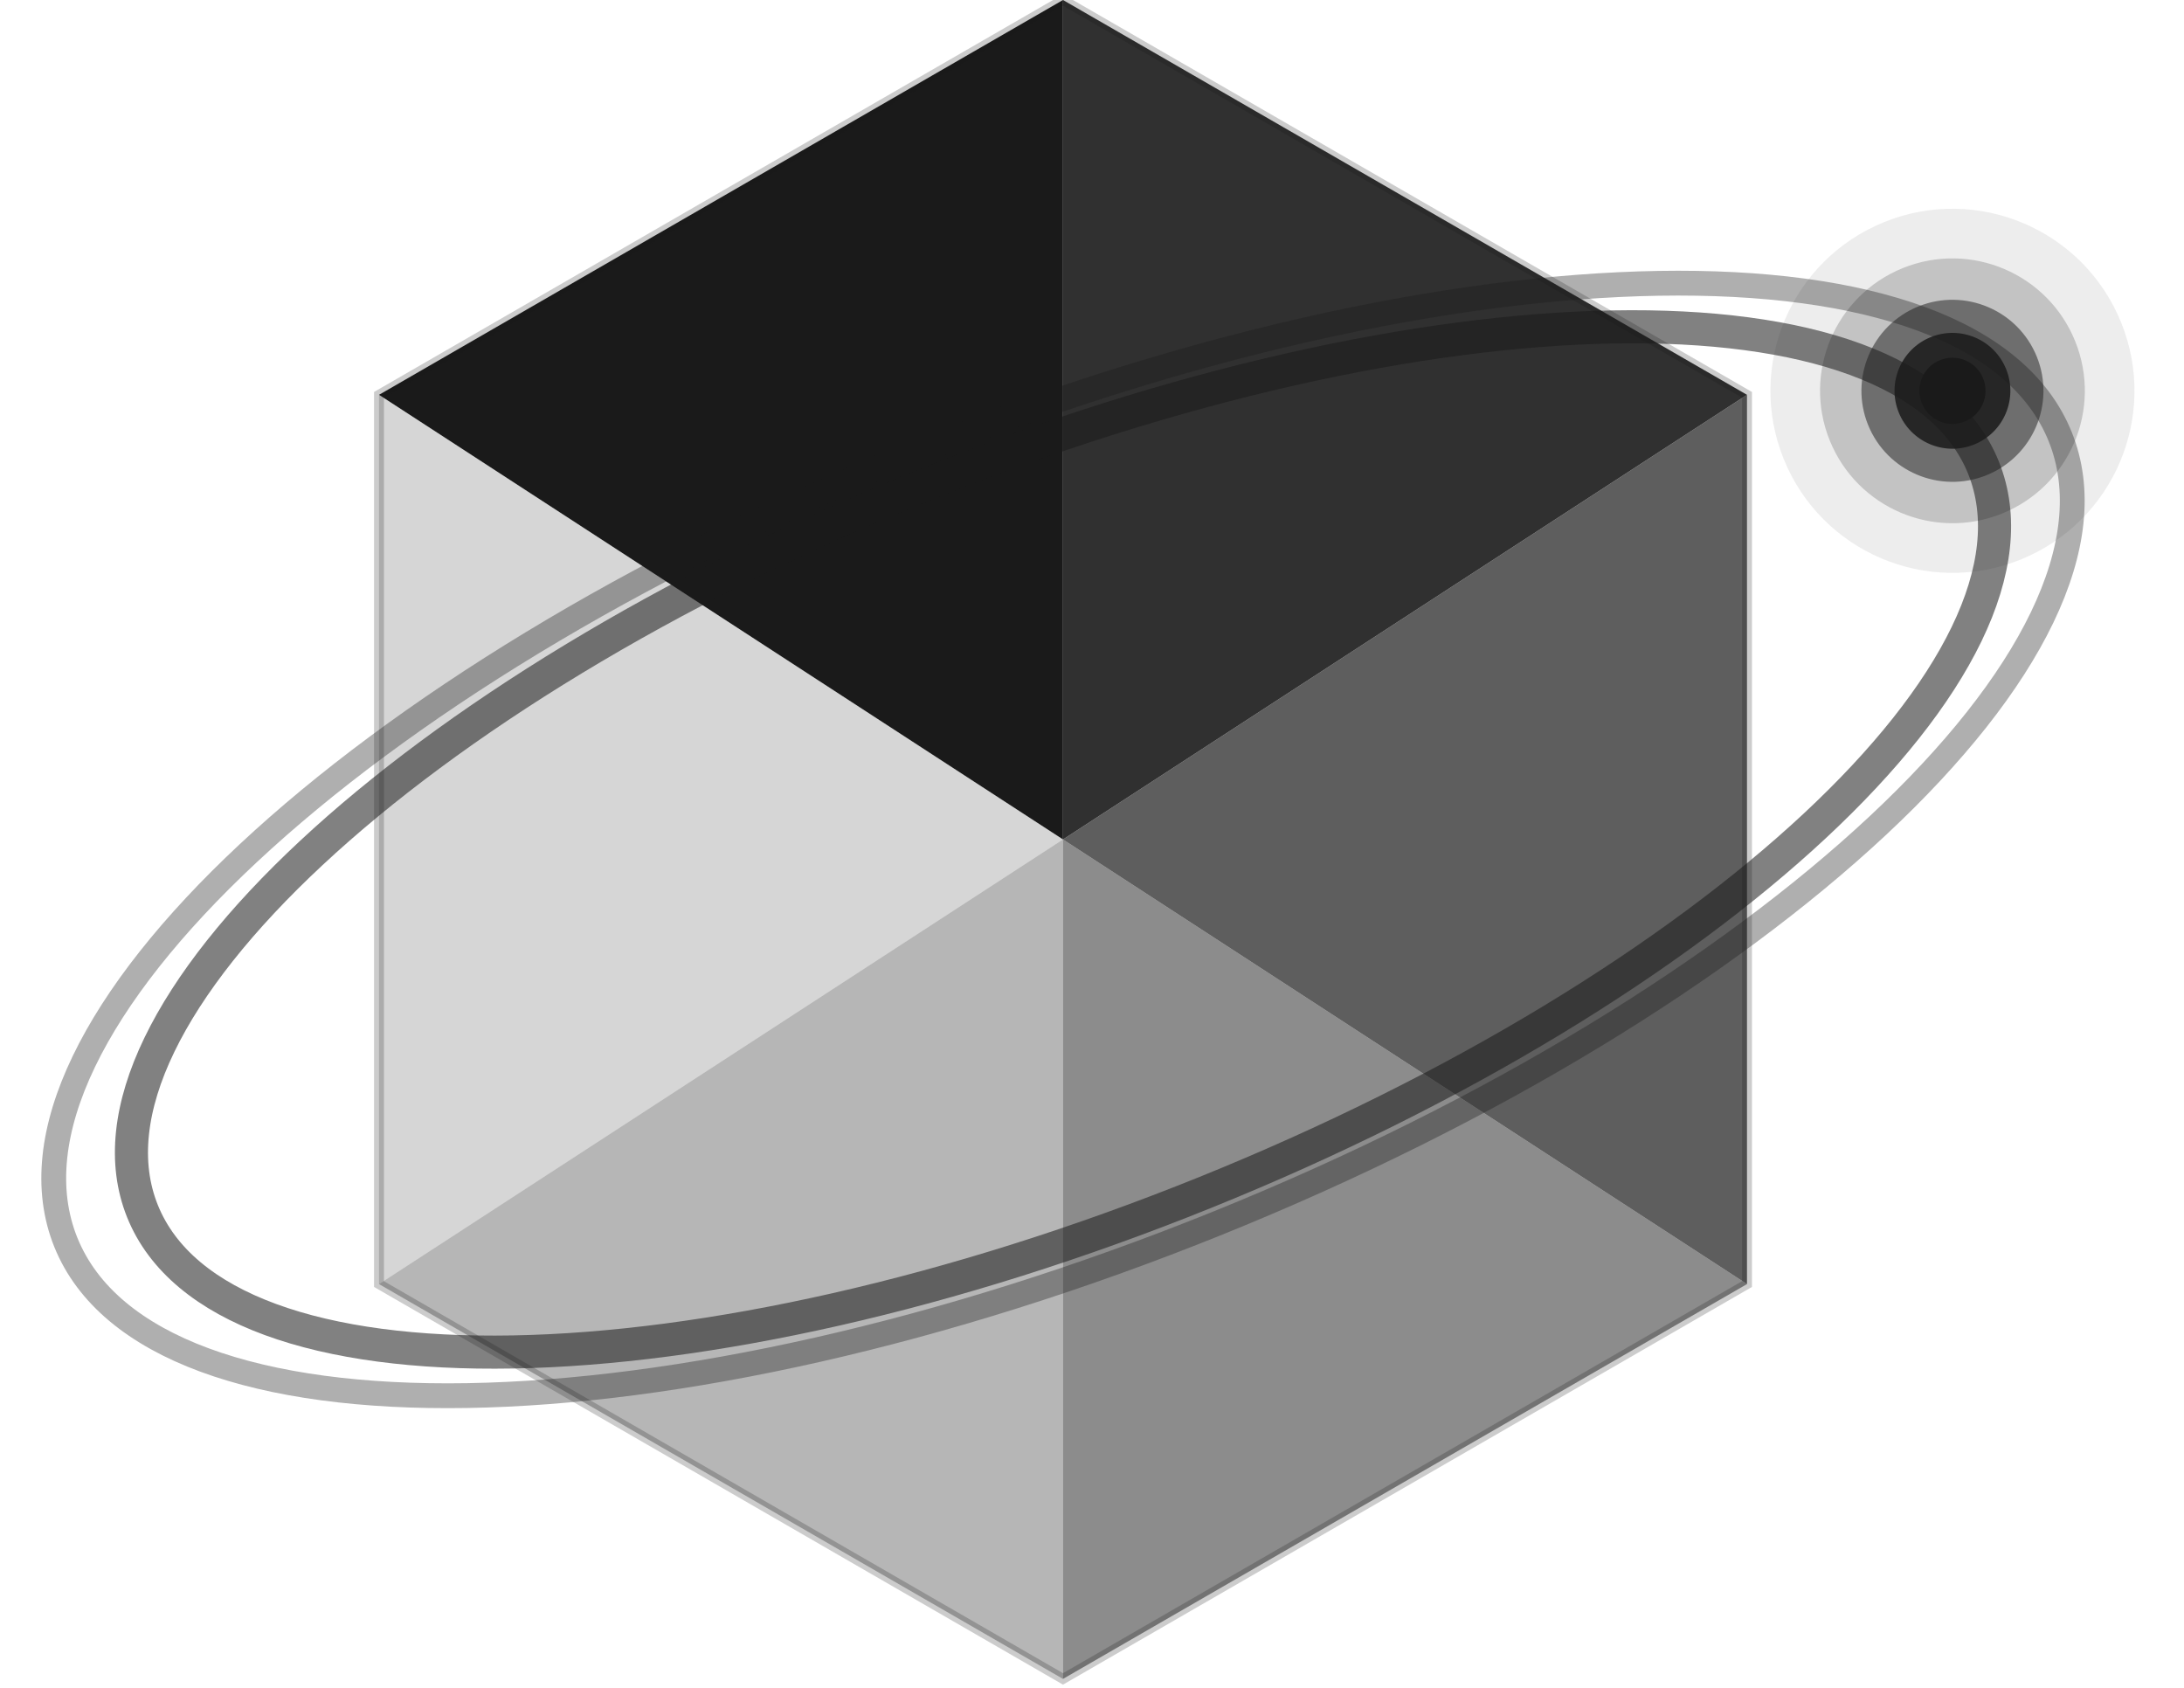
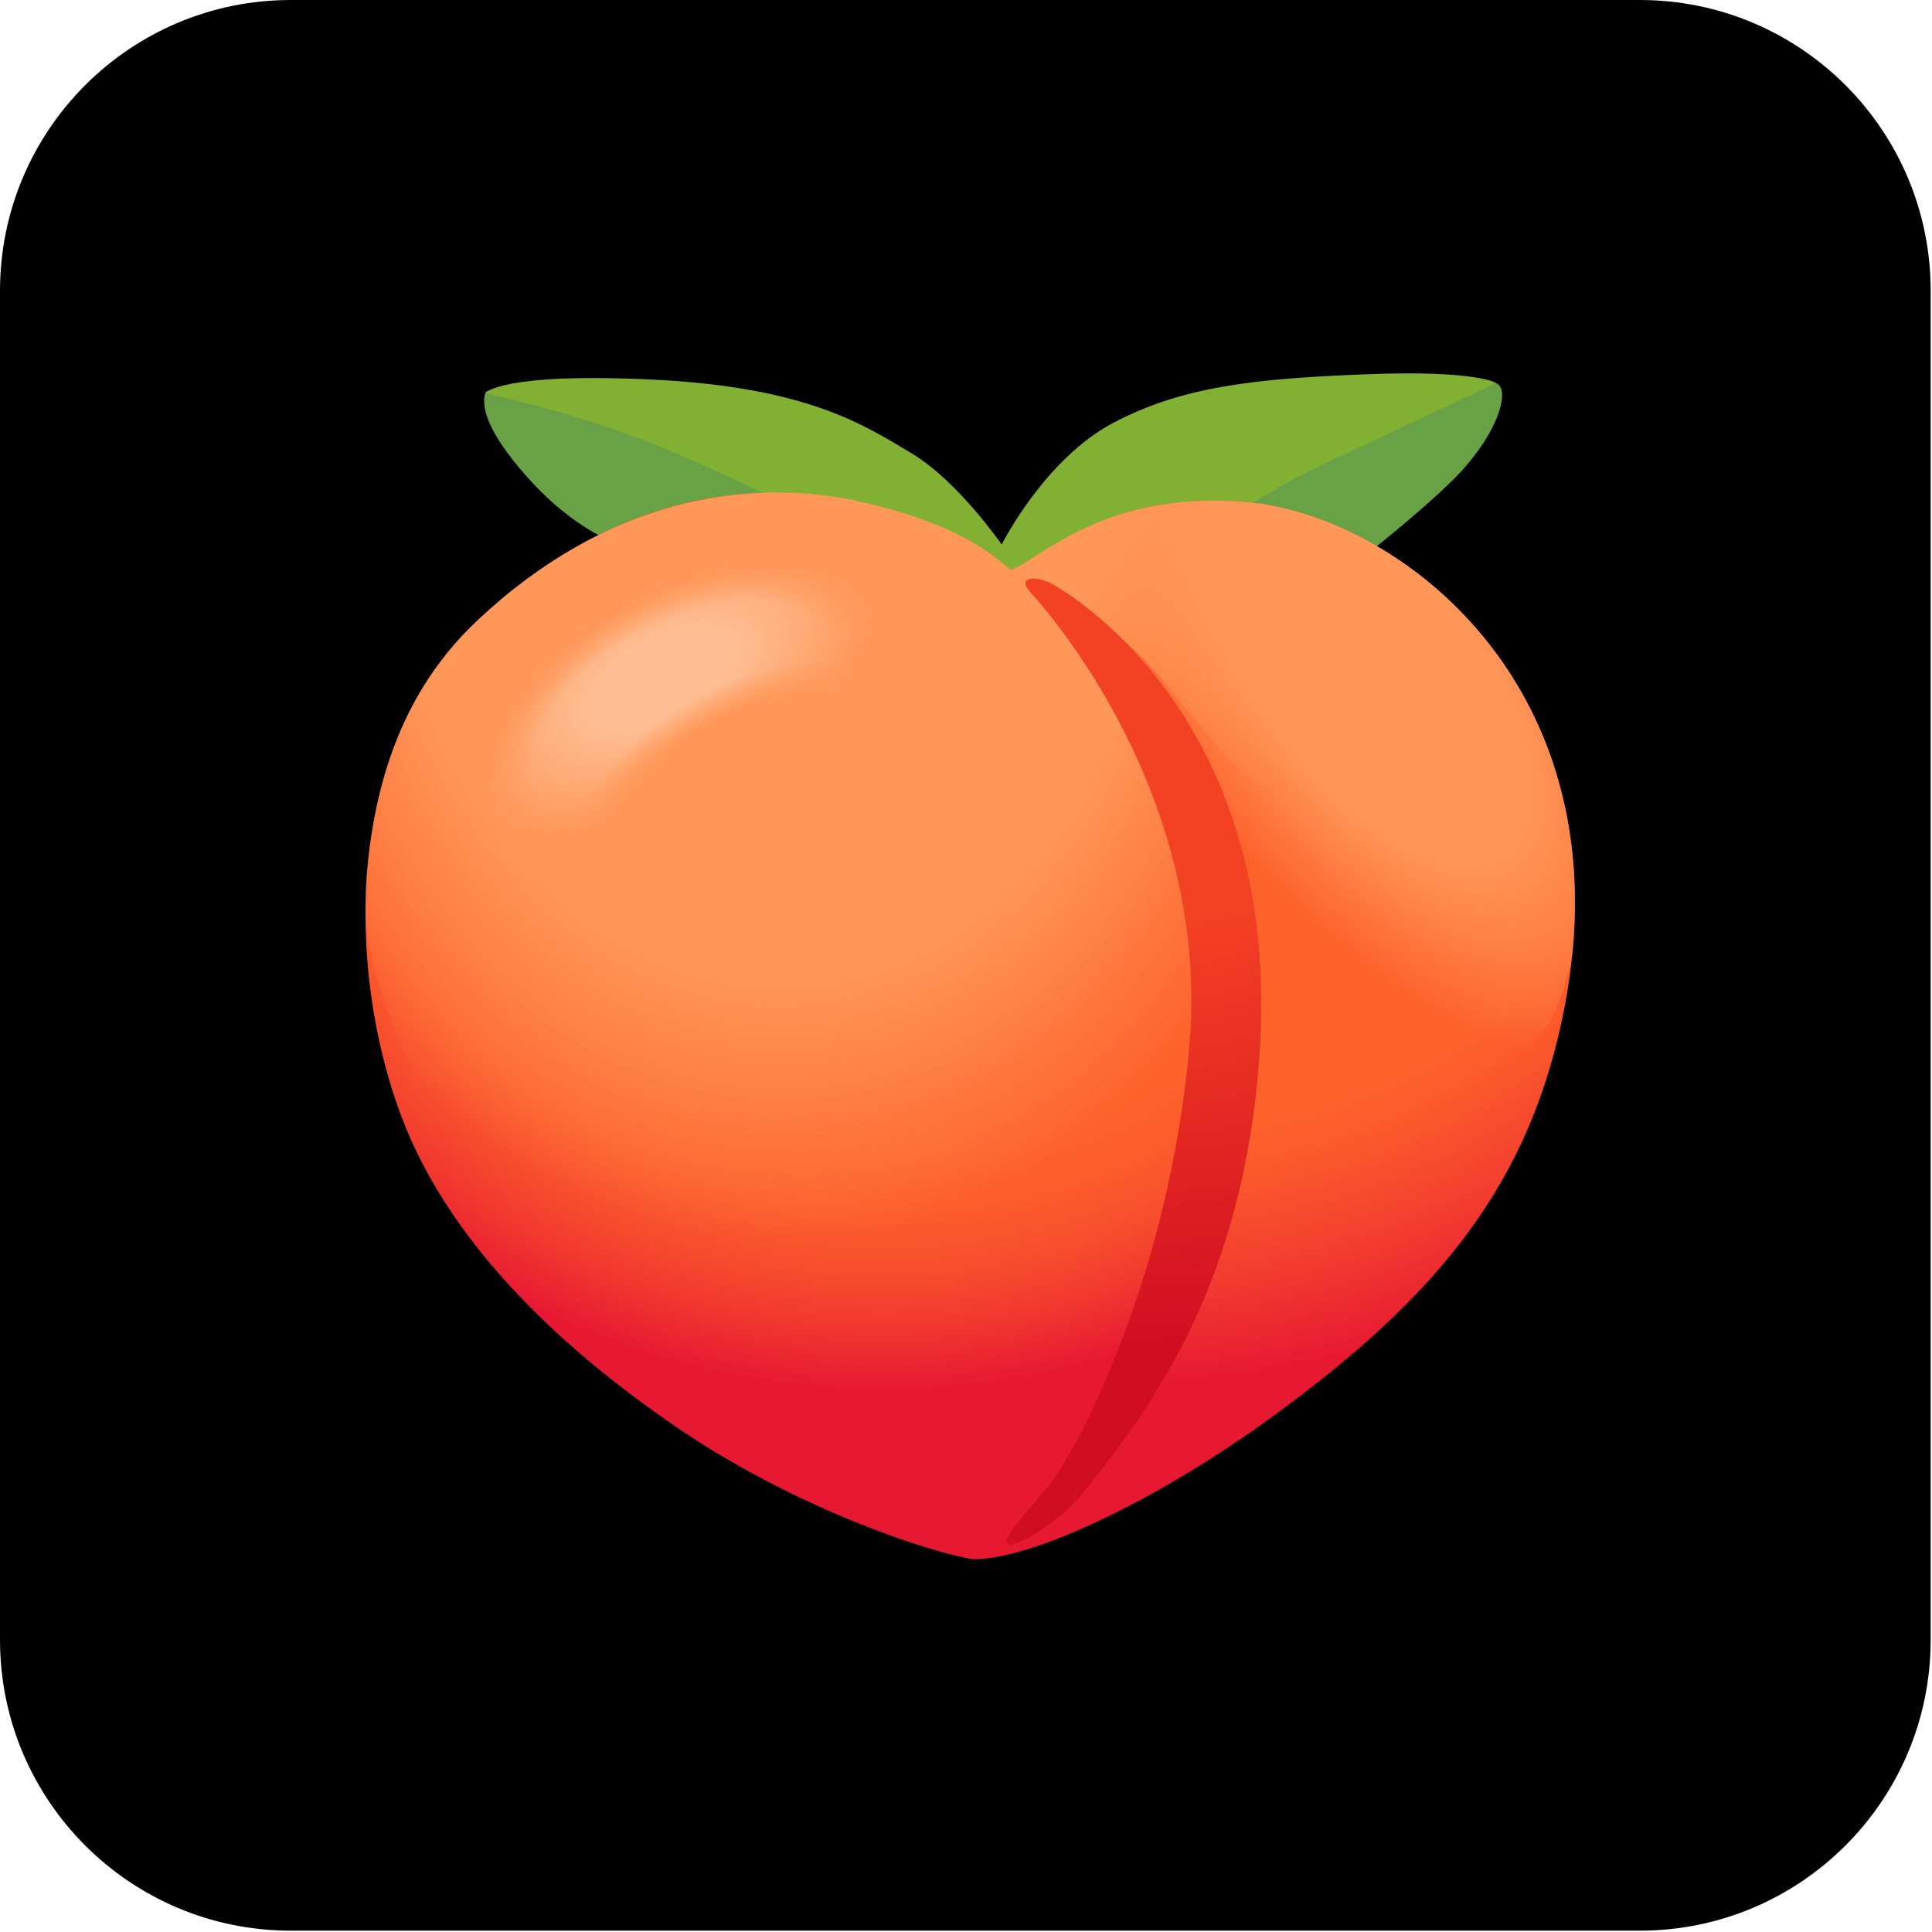
- <svg xmlns="http://www.w3.org/2000/svg" id="lg-8f2n4v7p" viewBox="0 0 132 102" color="#1a1a1a">
-   <style>
-         @media (prefers-color-scheme: dark) {
-             #lg-8f2n4v7p { color: #ffffff !important; }
-         }
-     </style>
-   <g stroke="none" stroke-width="1" fill="none" fill-rule="evenodd">
-     <g transform="translate(22.90698, 0)">
-       <g fill="currentColor" fill-rule="nonzero">
-         <polygon points="41.34 50.73 0 23.86 41.34 0" />
-         <polygon opacity="0.9" points="41.34 50.73 41.34 0 82.68 23.86" />
-         <polygon opacity="0.7" points="41.34 50.73 82.68 23.86 82.68 77.6" />
-         <polygon opacity="0.5" points="41.34 50.73 82.68 77.6 41.34 101.46" />
-         <polygon opacity="0.32" points="41.34 50.73 41.34 101.46 0 77.6" />
-         <polygon opacity="0.18" points="41.34 50.73 0 77.6 0 23.86" />
-       </g>
-     </g>
-     <polygon stroke-opacity="0.22" stroke="currentColor" stroke-width="0.6" points="64.247 0 105.587 23.86 105.587 77.6 64.247 101.46 22.907 77.6 22.907 23.86" />
-     <g transform="translate(64.24698, 50.73) rotate(-22) translate(-64.24698, -50.73) translate(4.246983, 27.73)">
-       <ellipse cx="60" cy="23" rx="65" ry="25" fill="none" stroke="currentColor" stroke-width="1.5" stroke-opacity="0.35" />
-       <ellipse cx="60" cy="23" rx="60" ry="23" fill="none" stroke="currentColor" stroke-width="2" stroke-opacity="0.55" />
-       <circle cx="120" cy="18" r="11" fill="currentColor" fill-opacity="0.08" />
-       <circle cx="120" cy="18" r="8" fill="currentColor" fill-opacity="0.2" />
-       <circle cx="120" cy="18" r="5.5" fill="currentColor" fill-opacity="0.5" />
-       <circle cx="120" cy="18" r="3.5" fill="currentColor" fill-opacity="0.85" />
-       <circle cx="120" cy="18" r="2" fill="currentColor" />
-     </g>
-   </g>
+ <svg xmlns="http://www.w3.org/2000/svg" width="93" height="93" viewBox="0 0 93 93" fill="none">
+   <rect width="92.936" height="92.936" rx="14" fill="black" />
+   <path d="M65.189 27.163C65.189 27.163 68.281 24.759 70 23.041C72.117 20.924 72.748 18.705 72.01 18.443C71.272 18.18 68.412 18.705 68.412 18.705L59.848 22.88L57.678 26.104L65.189 27.163ZM29.445 26.051C29.445 26.051 27.648 25.415 25.638 23.249C23.677 21.133 23.099 19.705 23.366 18.914C23.628 18.122 33.411 21.03 33.411 21.03L39.917 23.939L41.607 27.43L29.445 26.051Z" fill="#69A246" />
+   <path d="M48.218 26.211C48.218 26.211 50.282 22.089 53.612 20.341C56.943 18.593 60.434 18.224 65.774 18.016C71.115 17.807 72.013 18.438 72.013 18.438C72.013 18.438 67.993 20.341 64.133 22.138C60.273 23.934 57.152 26.313 57.152 26.313L48.907 32.557L37.697 24.201C37.697 24.201 33.783 22.245 30.56 21.031C27.336 19.817 23.369 18.914 23.369 18.914C23.369 18.914 24.151 17.914 31.511 18.278C38.916 18.647 41.663 20.497 43.882 21.822C46.101 23.148 48.218 26.211 48.218 26.211Z" fill="#82B032" />
+   <path d="M48.798 27.376C50.011 27.269 52.672 23.579 59.94 24.167C67.209 24.75 78.298 33.003 75.312 48.482C73.69 56.901 69.311 62.329 61.217 68.213C55.498 72.369 49.676 75.01 46.987 75.049C44.564 75.088 41.224 69.786 41.224 69.786L48.798 27.376Z" fill="url(#paint0_radial_296_542)" />
+   <path d="M48.798 27.376C50.012 27.269 52.672 23.579 59.941 24.167C66.757 24.715 76.929 32.003 75.715 45.666C75.632 46.578 74.7 50.497 72.86 50.691C63.888 51.652 59.596 40.67 57.285 37.776C52.867 32.256 48.798 27.376 48.798 27.376Z" fill="url(#paint1_radial_296_542)" />
+   <path d="M48.465 27.473C49.679 27.366 52.674 23.579 59.943 24.162C65.463 24.604 73.178 29.469 75.275 38.558C75.766 40.694 72.954 43.141 71.124 43.456C65.531 44.423 58.84 36.3 56.525 33.406C53.383 29.478 50.825 28.619 49.499 28.172C48.965 27.988 48.465 27.473 48.465 27.473Z" fill="url(#paint2_radial_296_542)" />
+   <path d="M58.587 47.889L57.524 59.076L52.897 69.587L49.037 74.311C49.037 74.311 47.935 75.001 46.993 75.045C46.046 75.084 39.006 73.059 32.738 68.815C26.47 64.572 21.493 59.489 19.333 53.774C16.633 46.637 16.536 35.834 22.998 29.857C29.461 23.881 35.826 23.012 41.225 24.167C46.624 25.323 48.265 27.158 49.328 28.027C50.391 28.896 54.921 34.392 54.921 34.392L58.49 43.554L58.587 47.889Z" fill="url(#paint3_radial_296_542)" />
+   <path d="M43.269 61.61C31.52 63.067 21.46 56.022 19.299 50.307C17.804 46.36 17.143 44.753 17.911 39.995C18.532 36.159 19.974 32.717 22.994 29.857C29.019 24.152 35.894 22.871 41.517 24.172C46.896 25.415 48.261 27.158 49.319 28.027C50.377 28.896 54.912 34.392 54.912 34.392L58.481 43.554C58.49 43.554 59.219 59.634 43.269 61.61Z" fill="url(#paint4_radial_296_542)" />
+   <path d="M48.649 74.355C48.857 74.413 50.872 73.442 52.139 71.864C55.543 67.616 59.864 61.712 60.631 50.773C61.782 34.363 51.13 28.318 50.484 28.027C49.838 27.74 48.901 27.74 49.62 28.532C50.338 29.323 58.33 38.247 57.247 50.414C56.281 61.3 51.994 69.631 50.479 71.505C48.974 73.374 48.042 74.18 48.649 74.355Z" fill="url(#paint5_radial_296_542)" />
+   <path d="M29.422 40.121C29.422 40.121 27.887 43.826 24.799 41.384C23.119 40.053 23.231 36.621 24.867 33.756C26.868 30.241 30.64 27.823 35.675 27.139C40.171 26.527 43.225 27.804 43.783 30.455C44.463 33.659 41.613 33.528 41.613 33.528C33.616 33.276 30.592 37.461 29.422 40.121Z" fill="url(#paint6_radial_296_542)" />
+   <path d="M27.146 43.535C26.835 40.024 29.04 36.062 32.725 33.819C36.512 31.513 41.226 31.212 44.858 33.013L27.146 43.535Z" fill="url(#paint7_radial_296_542)" />
+   <path d="M29.422 40.121C29.422 40.121 27.887 43.826 24.799 41.384C23.119 40.053 23.231 36.621 24.867 33.756C26.868 30.241 30.64 27.823 35.675 27.139C40.171 26.527 43.225 27.804 43.783 30.455C44.463 33.659 41.613 33.528 41.613 33.528C33.616 33.276 30.592 37.461 29.422 40.121Z" fill="url(#paint8_radial_296_542)" />
+   <defs>
+     <radialGradient id="paint0_radial_296_542" cx="0" cy="0" r="1" gradientUnits="userSpaceOnUse" gradientTransform="translate(54.0598 23.5983) scale(43.1185 43.1185)">
+       <stop offset="0.719" stop-color="#FE622B" />
+       <stop offset="0.78" stop-color="#FB582C" />
+       <stop offset="0.886" stop-color="#F23D2F" />
+       <stop offset="1" stop-color="#E71932" />
+     </radialGradient>
+     <radialGradient id="paint1_radial_296_542" cx="0" cy="0" r="1" gradientUnits="userSpaceOnUse" gradientTransform="translate(65.6645 31.8081) rotate(143.815) scale(13.7645 29.9708)">
+       <stop offset="0.371" stop-color="#FF9759" />
+       <stop offset="0.747" stop-color="#FF9759" stop-opacity="0" />
+     </radialGradient>
+     <radialGradient id="paint2_radial_296_542" cx="0" cy="0" r="1" gradientUnits="userSpaceOnUse" gradientTransform="translate(41.6681 22.9055) scale(24.6153 24.6153)">
+       <stop offset="0.481" stop-color="#FF9759" />
+       <stop offset="1" stop-color="#FF9759" stop-opacity="0" />
+     </radialGradient>
+     <radialGradient id="paint3_radial_296_542" cx="0" cy="0" r="1" gradientUnits="userSpaceOnUse" gradientTransform="translate(42.4828 29.5097) scale(37.3224 37.3224)">
+       <stop offset="0.701" stop-color="#FE622B" />
+       <stop offset="0.766" stop-color="#FD5D2B" />
+       <stop offset="0.84" stop-color="#F8502D" />
+       <stop offset="0.917" stop-color="#F1392F" />
+       <stop offset="0.998" stop-color="#E71A32" />
+       <stop offset="0.999" stop-color="#E71932" />
+     </radialGradient>
+     <radialGradient id="paint4_radial_296_542" cx="0" cy="0" r="1" gradientUnits="userSpaceOnUse" gradientTransform="translate(37.3708 24.307) rotate(88.986) scale(35.4827 28.2584)">
+       <stop offset="0.638" stop-color="#FF9759" />
+       <stop offset="1" stop-color="#FF9759" stop-opacity="0" />
+     </radialGradient>
+     <radialGradient id="paint5_radial_296_542" cx="0" cy="0" r="1" gradientUnits="userSpaceOnUse" gradientTransform="translate(53.5223 23.8475) scale(41.6309 41.6309)">
+       <stop offset="0.499" stop-color="#F34124" />
+       <stop offset="0.999" stop-color="#D10D22" />
+     </radialGradient>
+     <radialGradient id="paint6_radial_296_542" cx="0" cy="0" r="1" gradientTransform="matrix(9.9815 -5.35435 2.72079 5.07344 31.9092 32.6809)" gradientUnits="userSpaceOnUse">
+       <stop offset="0.345" stop-color="#FEBD92" />
+       <stop offset="1" stop-color="#FEBD92" stop-opacity="0" />
+     </radialGradient>
+     <radialGradient id="paint7_radial_296_542" cx="0" cy="0" r="1" gradientTransform="matrix(9.32526 -5.57688 3.87342 6.33098 36.8518 40.1668)" gradientUnits="userSpaceOnUse">
+       <stop offset="0.799" stop-color="#FF9759" />
+       <stop offset="1" stop-color="#FF9759" stop-opacity="0" />
+     </radialGradient>
+     <radialGradient id="paint8_radial_296_542" cx="0" cy="0" r="1" gradientTransform="matrix(9.39795 -5.3528 3.12039 5.47934 32.9591 34.6074)" gradientUnits="userSpaceOnUse">
+       <stop offset="0.745" stop-color="#FF9759" stop-opacity="0" />
+       <stop offset="0.974" stop-color="#FF9759" />
+     </radialGradient>
+   </defs>
</svg>
